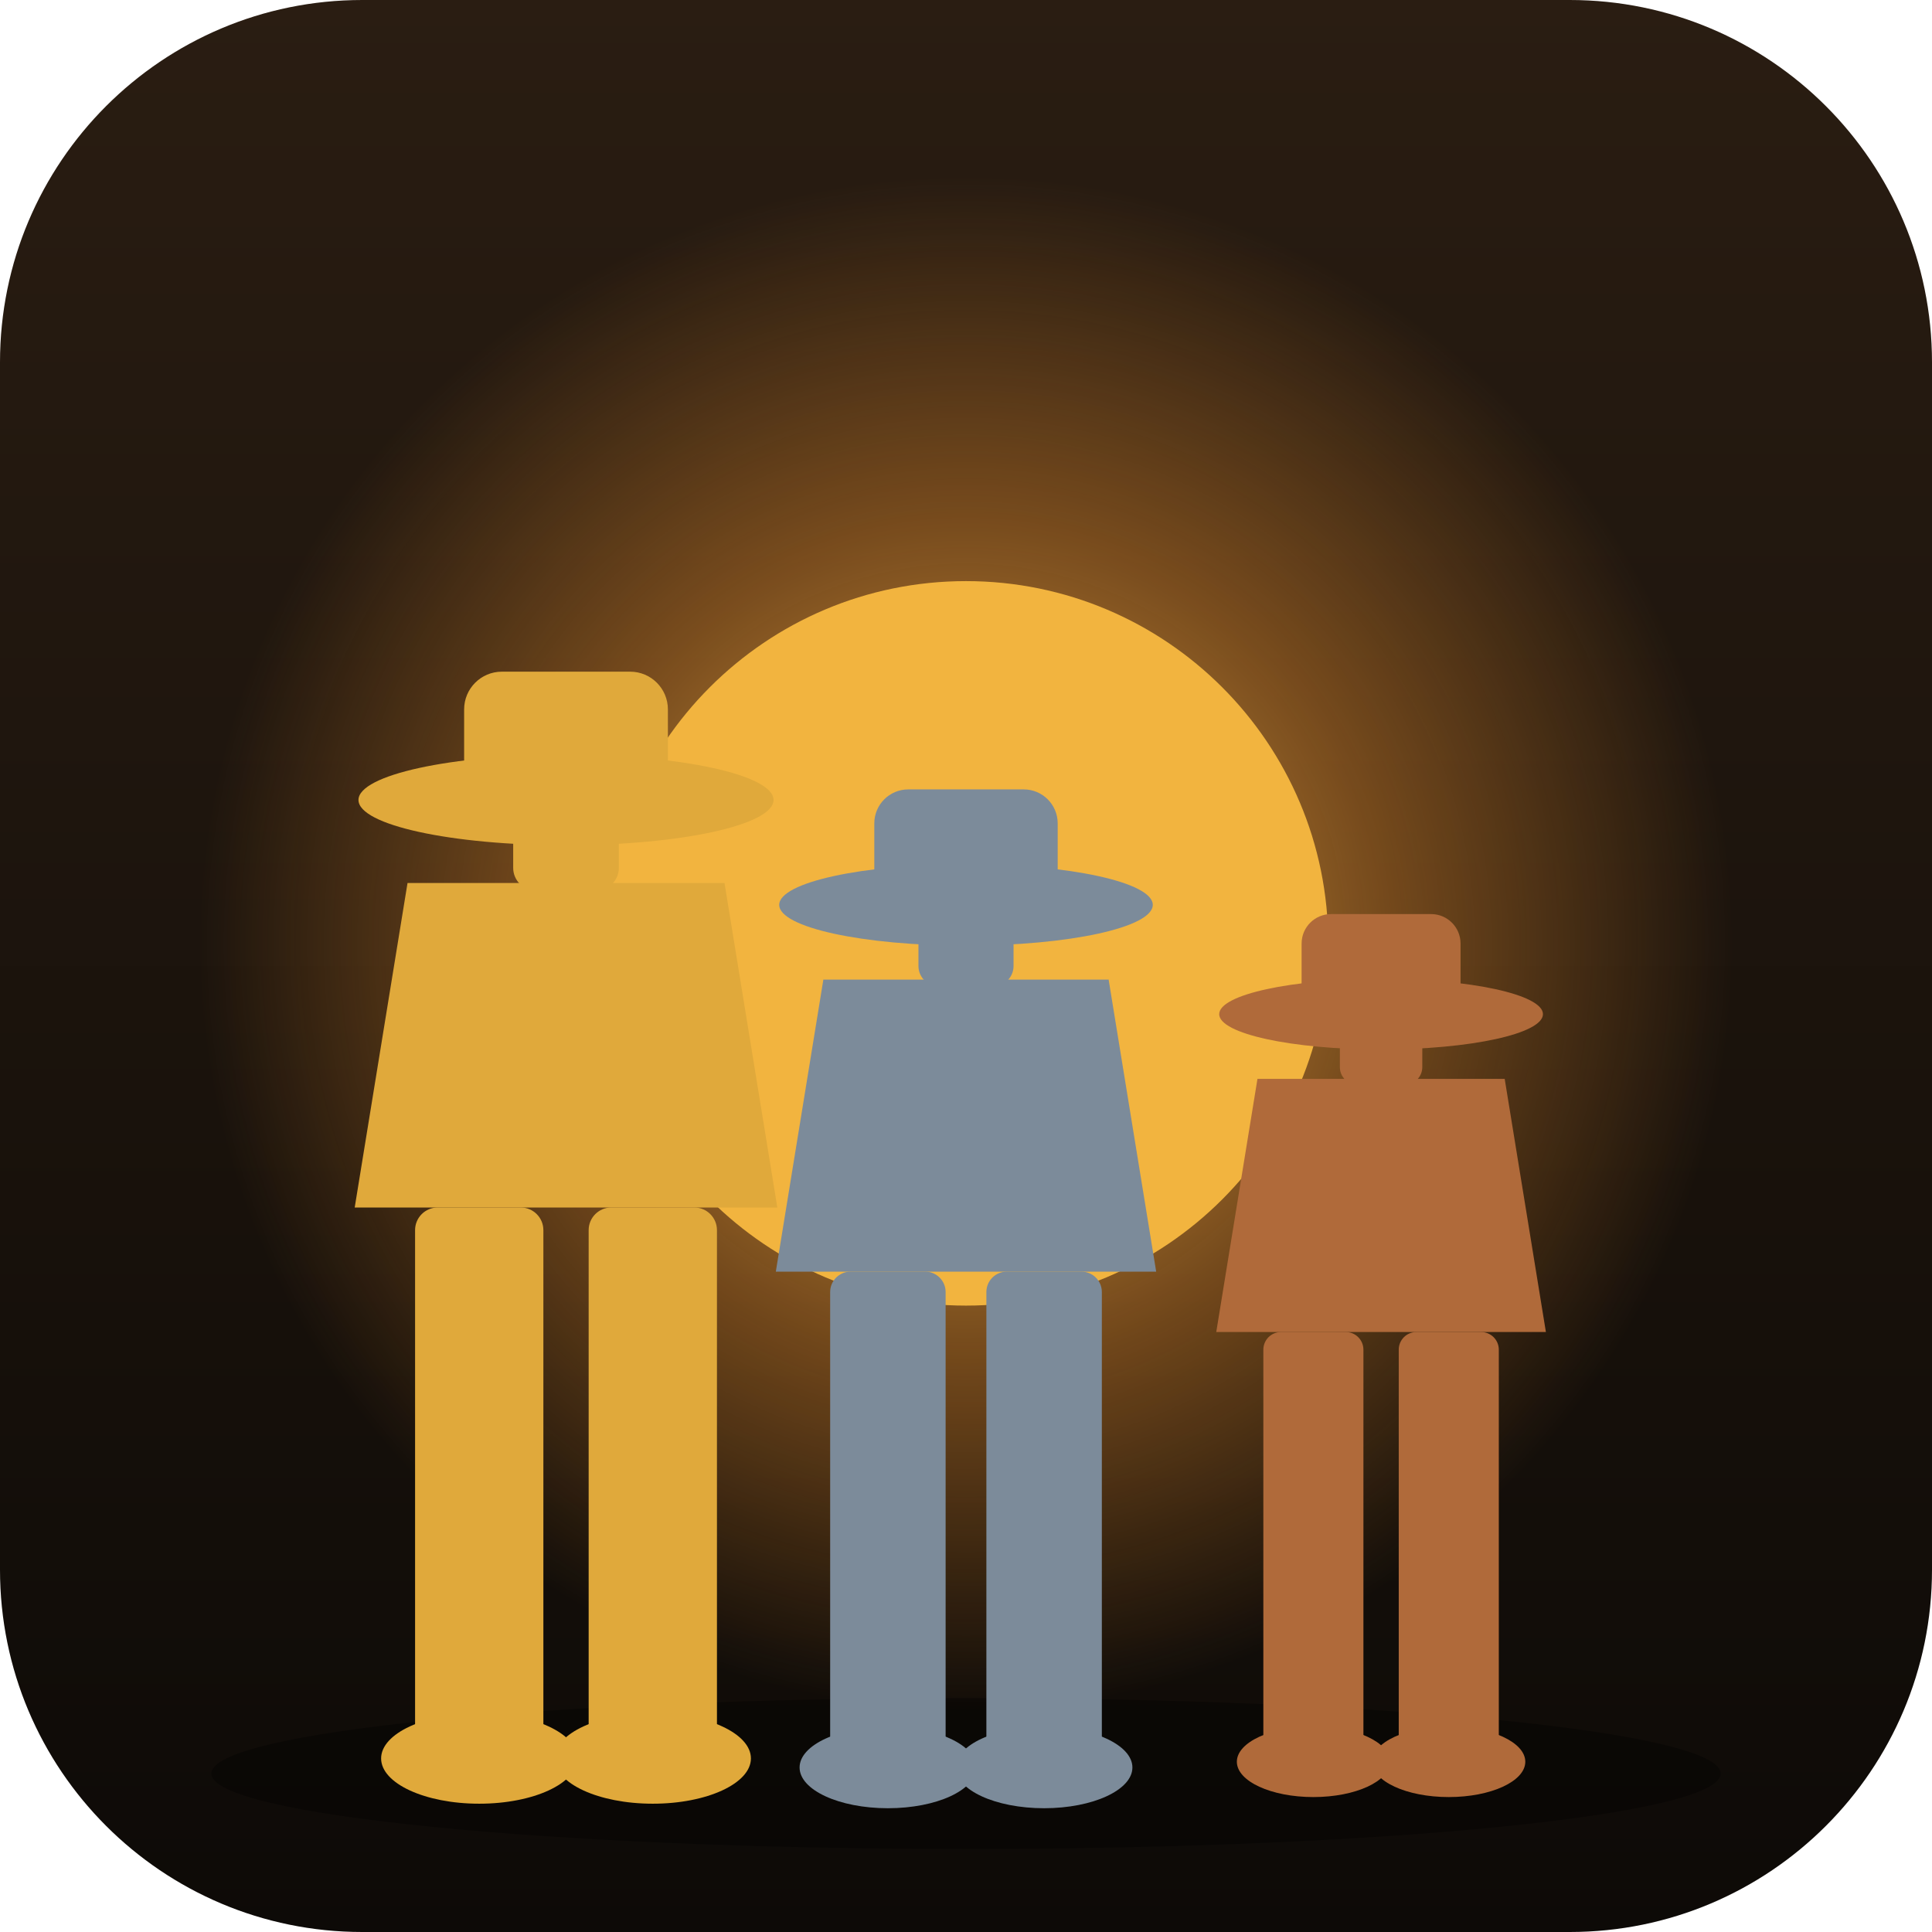
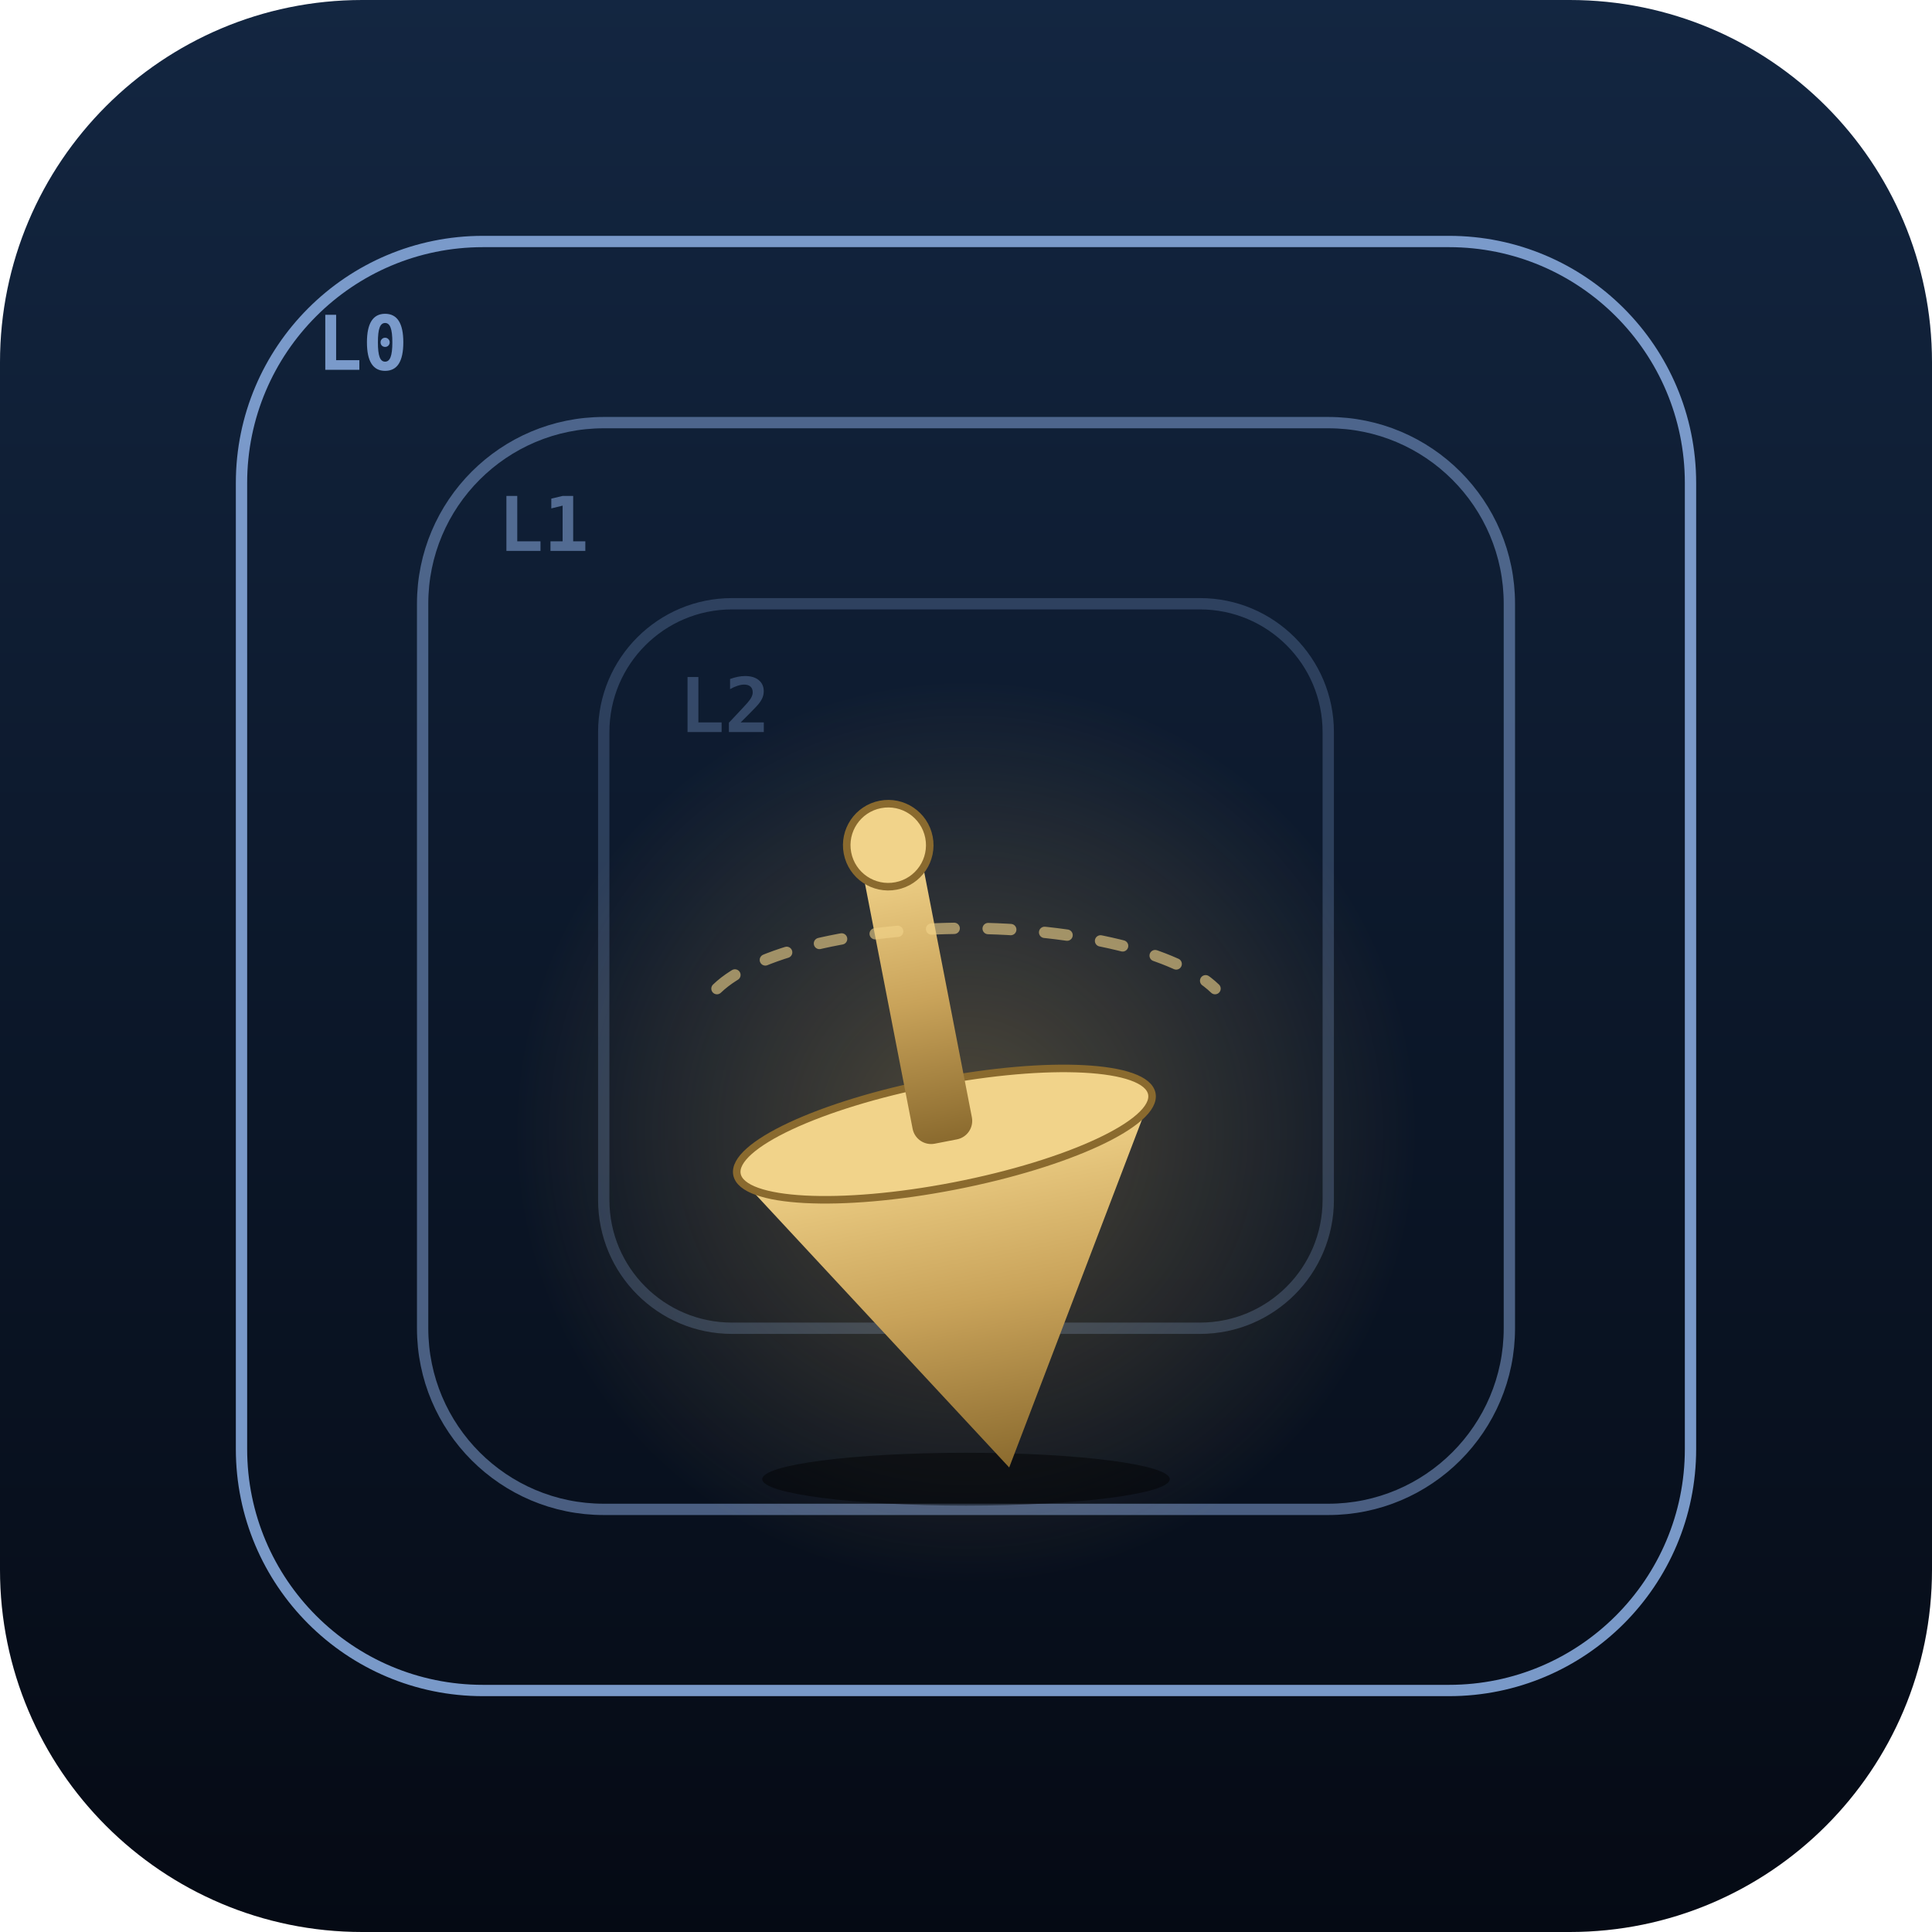
- <svg xmlns="http://www.w3.org/2000/svg" viewBox="0 0 512 512" width="512" height="512" role="img" aria-label="good-bad-ugly logo">
+ <svg xmlns="http://www.w3.org/2000/svg" viewBox="0 0 512 512" width="512" height="512" role="img" aria-label="inception logo — a spinning totem over nested dream levels">
  <defs>
-     <linearGradient id="sky" x1="0" y1="0" x2="0" y2="1">
-       <stop offset="0" stop-color="#2a1d12" />
-       <stop offset="1" stop-color="#0d0a07" />
+     <linearGradient id="deep" x1="0" y1="0" x2="0" y2="1">
+       <stop offset="0" stop-color="#132641" />
+       <stop offset="1" stop-color="#050a14" />
    </linearGradient>
-     <radialGradient id="sunGlow" cx="0.5" cy="0.5" r="0.5">
-       <stop offset="0" stop-color="#f6c359" stop-opacity="0.95" />
-       <stop offset="0.55" stop-color="#e08a2e" stop-opacity="0.45" />
-       <stop offset="1" stop-color="#e08a2e" stop-opacity="0" />
+     <linearGradient id="brass" x1="0" y1="0" x2="0" y2="1">
+       <stop offset="0" stop-color="#f1d38a" />
+       <stop offset="0.5" stop-color="#c9a35a" />
+       <stop offset="1" stop-color="#8a6a2e" />
+     </linearGradient>
+     <radialGradient id="glow" cx="0.5" cy="0.5" r="0.5">
+       <stop offset="0" stop-color="#c9a35a" stop-opacity="0.35" />
+       <stop offset="1" stop-color="#c9a35a" stop-opacity="0" />
    </radialGradient>
-     <g id="slinger">
-       <rect x="-40" y="-150" width="34" height="150" rx="6" />
-       <rect x="6" y="-150" width="34" height="150" rx="6" />
-       <ellipse cx="-23" cy="-4" rx="26" ry="12" />
-       <ellipse cx="23" cy="-4" rx="26" ry="12" />
-       <polygon points="-56,-150 56,-150 42,-236 -42,-236" />
-       <rect x="-14" y="-258" width="28" height="24" rx="6" />
-       <ellipse cx="0" cy="-258" rx="55" ry="12" />
-       <rect x="-27" y="-292" width="54" height="36" rx="10" />
-     </g>
  </defs>
-   <rect width="512" height="512" rx="96" fill="url(#sky)" />
-   <circle cx="256" cy="250" r="205" fill="url(#sunGlow)" />
-   <circle cx="256" cy="250" r="96" fill="#f2b43f" />
-   <ellipse cx="256" cy="470" rx="200" ry="20" fill="#000" opacity="0.35" />
-   <use href="#slinger" transform="translate(366,470) scale(0.78)" fill="#b06a3a" />
-   <use href="#slinger" transform="translate(256,472) scale(0.9)" fill="#7c8b9a" />
-   <use href="#slinger" transform="translate(150,470) scale(1)" fill="#e0a93b" />
+   <rect width="512" height="512" rx="96" fill="url(#deep)" />
+   <g fill="none" stroke="#7f9fd1" stroke-width="3">
+     <rect x="64" y="64" width="384" height="384" rx="64" opacity="0.95" />
+     <rect x="112" y="112" width="288" height="288" rx="48" opacity="0.55" />
+     <rect x="160" y="160" width="192" height="192" rx="34" opacity="0.28" />
+   </g>
+   <g fill="#7f9fd1" font-family="ui-monospace, SFMono-Regular, Menlo, monospace" font-size="20" font-weight="700">
+     <text x="84" y="98" opacity="0.95">L0</text>
+     <text x="132" y="146" opacity="0.6">L1</text>
+     <text x="180" y="194" opacity="0.35">L2</text>
+   </g>
+   <circle cx="256" cy="300" r="120" fill="url(#glow)" />
+   <ellipse cx="256" cy="392" rx="54" ry="7" fill="#000" opacity="0.45" />
+   <g transform="rotate(-11 256 330)">
+     <polygon points="256,390 200,300 312,300" fill="url(#brass)" />
+     <ellipse cx="256" cy="300" rx="56" ry="14" fill="#f1d38a" />
+     <ellipse cx="256" cy="300" rx="56" ry="14" fill="none" stroke="#8a6a2e" stroke-width="2" />
+     <rect x="248" y="226" width="16" height="76" rx="5" fill="url(#brass)" />
+     <circle cx="256" cy="222" r="11" fill="#f1d38a" stroke="#8a6a2e" stroke-width="2" />
+   </g>
+   <path d="M 190 262 A 70 24 0 0 1 322 262" fill="none" stroke="#f1d38a" stroke-width="3" stroke-linecap="round" opacity="0.6" stroke-dasharray="6 9" />
</svg>
